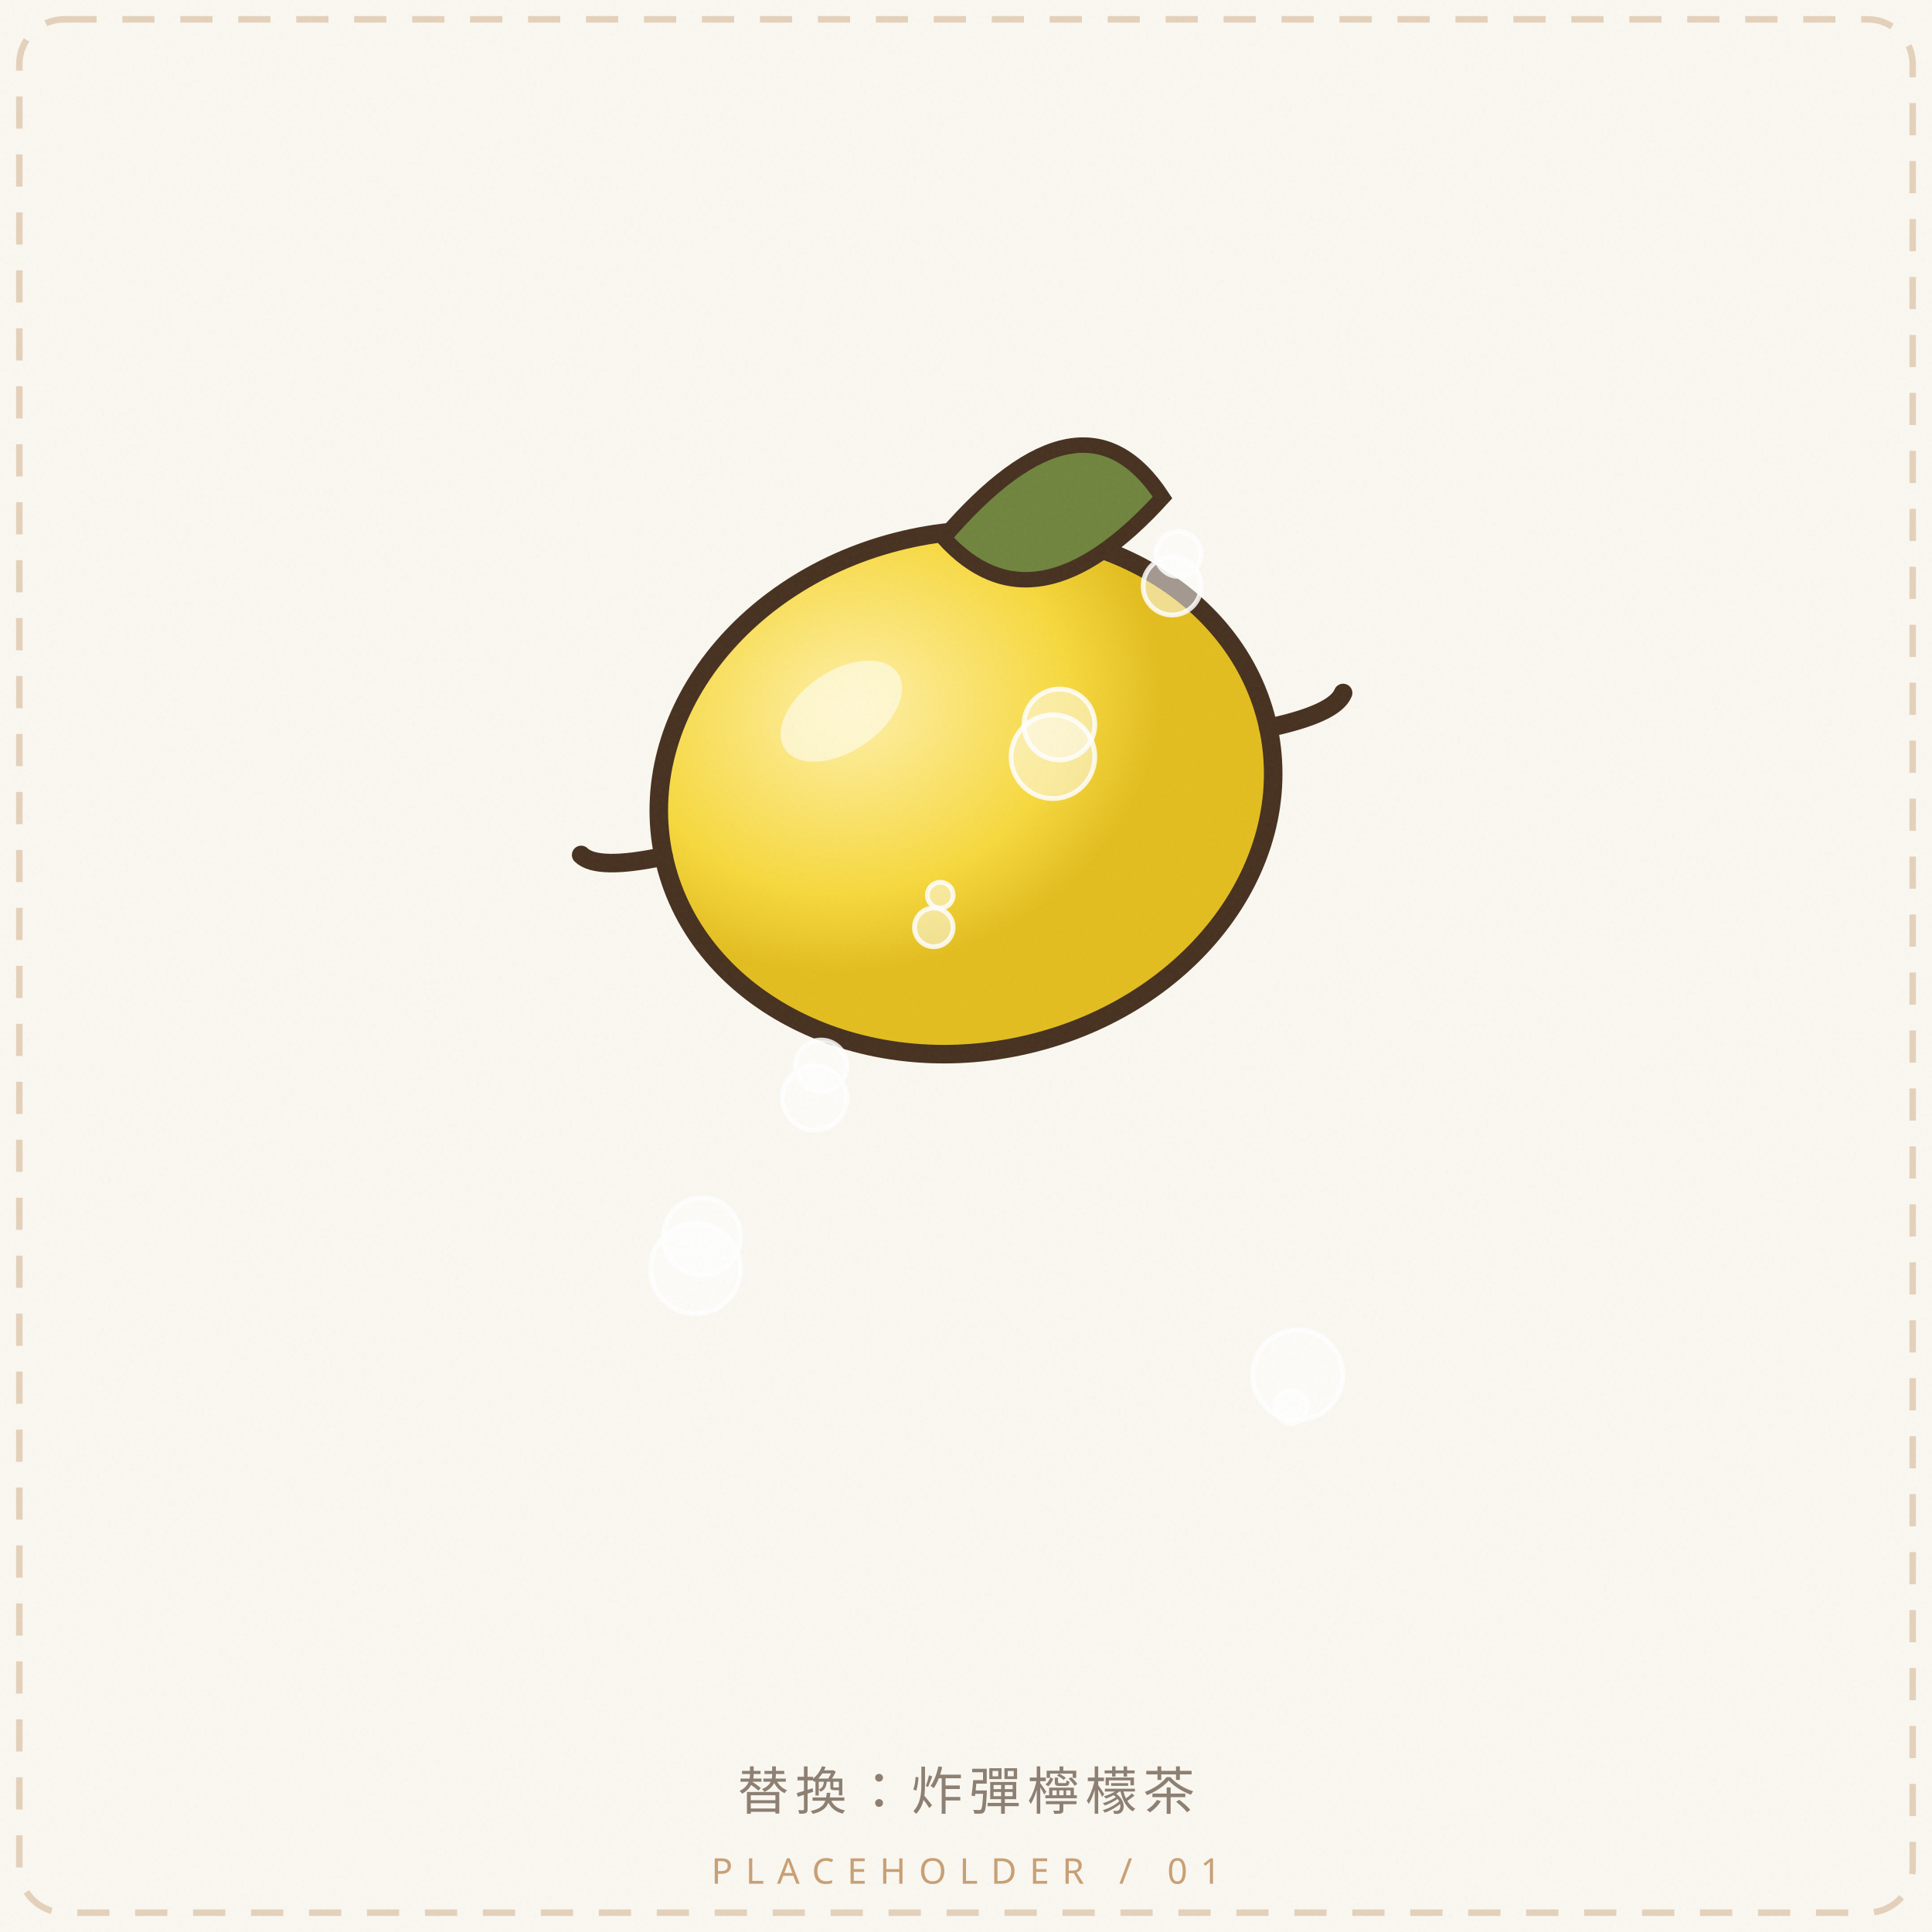
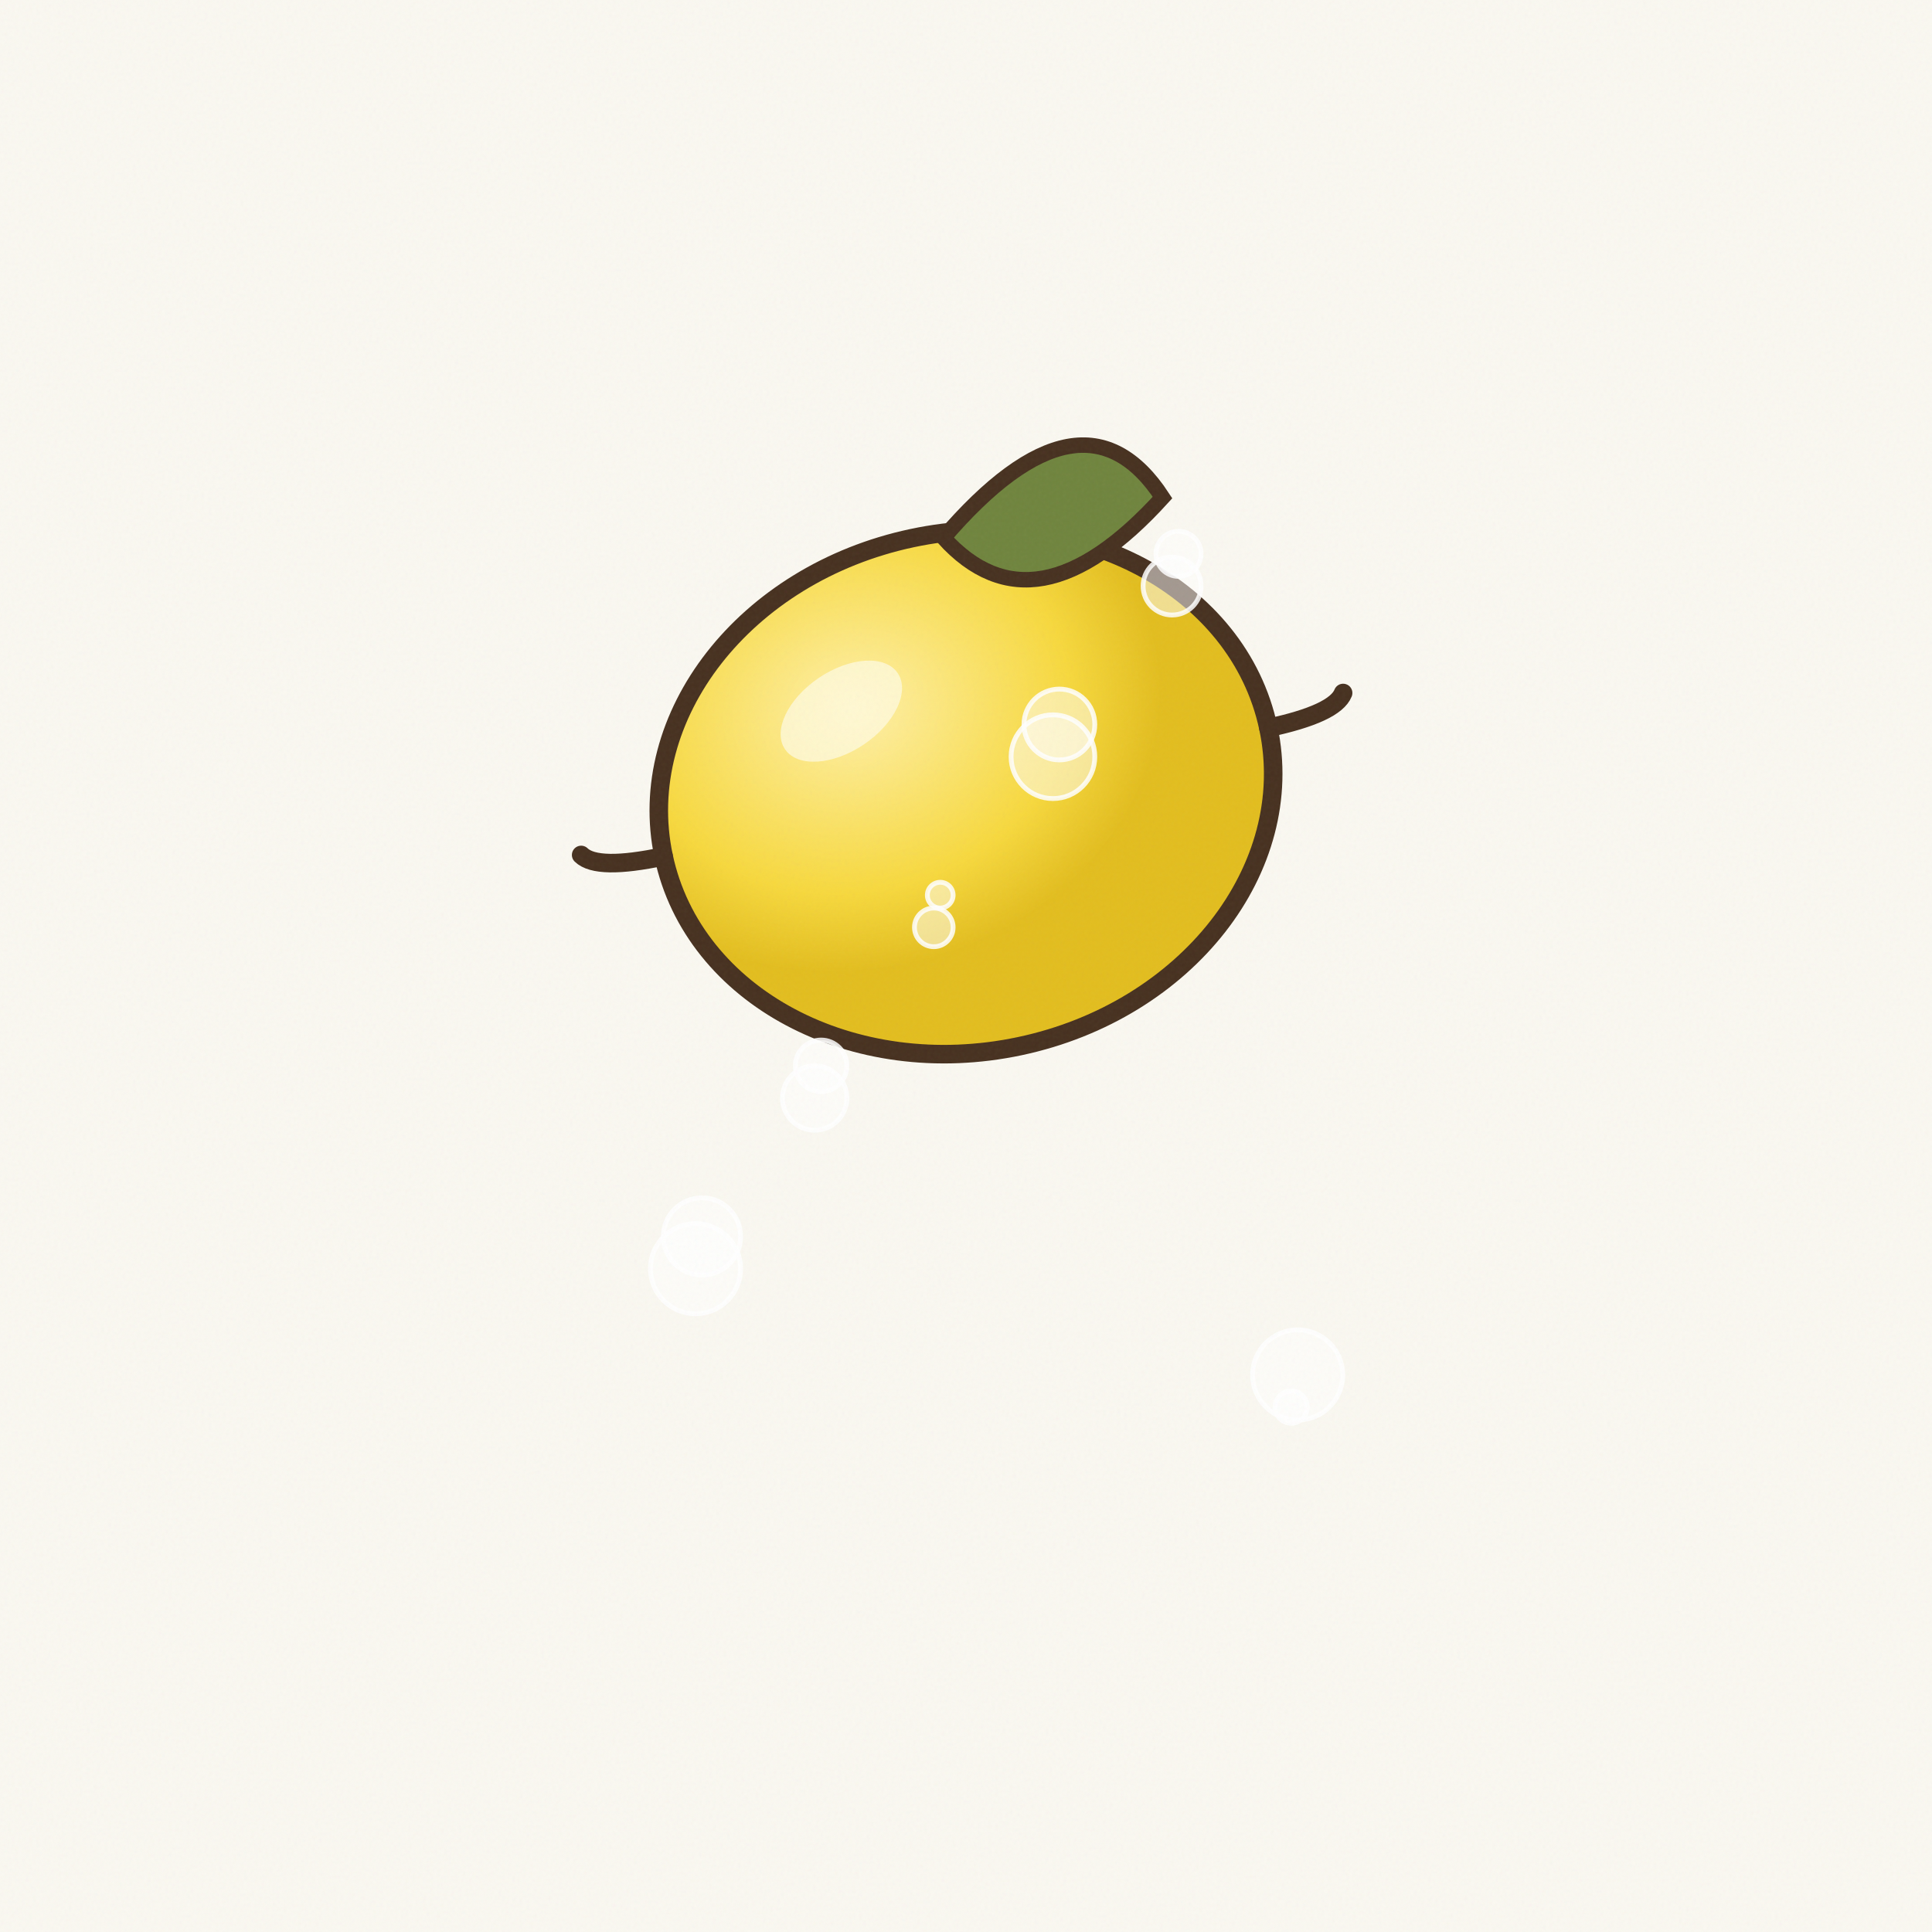
- <svg xmlns="http://www.w3.org/2000/svg" viewBox="0 0 600 600" width="600" height="600" role="img" aria-label="替換：炸彈檸檬茶">
+ <svg xmlns="http://www.w3.org/2000/svg" viewBox="0 0 600 600" width="600" height="600" role="img" aria-label="炸彈檸檬茶">
  <defs>
    <linearGradient id="tea" x1="0" y1="0" x2="0" y2="1">
      <stop offset="0%" stop-color="#C98D47" />
      <stop offset="60%" stop-color="#A86624" />
      <stop offset="100%" stop-color="#8A5019" />
    </linearGradient>
    <linearGradient id="sky" x1="0" y1="0" x2="0" y2="1">
      <stop offset="0%" stop-color="#FFF3C4" />
      <stop offset="100%" stop-color="#FAF8F1" />
    </linearGradient>
    <radialGradient id="lemonG" cx="35%" cy="30%">
      <stop offset="0%" stop-color="#FFF0A8" />
      <stop offset="70%" stop-color="#F7D83D" />
      <stop offset="100%" stop-color="#E2BD1E" />
    </radialGradient>
    <filter id="grain">
      <feTurbulence type="fractalNoise" baseFrequency="0.9" numOctaves="2" />
    </filter>
  </defs>
  <rect width="600" height="600" fill="#FAF8F1" />
  <g transform="translate(300 246) rotate(-12)">
    <ellipse rx="96" ry="80.64" fill="url(#lemonG)" stroke="#46301F" stroke-width="5.76" />
    <path d="M -96 0 q -21.12 0 -24.96 -5.76" fill="none" stroke="#46301F" stroke-width="5.76" stroke-linecap="round" />
    <path d="M 96 0 q 21.12 0 24.96 -5.76" fill="none" stroke="#46301F" stroke-width="5.76" stroke-linecap="round" />
    <ellipse cx="-32.64" cy="-32.64" rx="21.12" ry="12.48" fill="#FFFBE0" opacity="0.75" transform="rotate(-22 -32.64 -32.64)" />
    <path d="M 9.6 -78.72 q 52.8 -40.32 69.12 1.92 q -48 34.56 -69.12 -1.92 z" fill="#6F843D" stroke="#46301F" stroke-width="4.8" />
  </g>
  <circle cx="216" cy="394.0" r="14" fill="#FFFFFF" fill-opacity="0.5" stroke="#FFFFFF" stroke-opacity="0.85" stroke-width="1.5" />
  <circle cx="253" cy="341.0" r="10" fill="#FFFFFF" fill-opacity="0.5" stroke="#FFFFFF" stroke-opacity="0.85" stroke-width="1.5" />
  <circle cx="290" cy="288.0" r="6" fill="#FFFFFF" fill-opacity="0.5" stroke="#FFFFFF" stroke-opacity="0.85" stroke-width="1.5" />
  <circle cx="327" cy="235.0" r="13" fill="#FFFFFF" fill-opacity="0.5" stroke="#FFFFFF" stroke-opacity="0.85" stroke-width="1.5" />
  <circle cx="364" cy="182.0" r="9" fill="#FFFFFF" fill-opacity="0.5" stroke="#FFFFFF" stroke-opacity="0.85" stroke-width="1.5" />
  <circle cx="401" cy="437.0" r="5" fill="#FFFFFF" fill-opacity="0.5" stroke="#FFFFFF" stroke-opacity="0.85" stroke-width="1.5" />
  <circle cx="218" cy="384.0" r="12" fill="#FFFFFF" fill-opacity="0.5" stroke="#FFFFFF" stroke-opacity="0.85" stroke-width="1.5" />
  <circle cx="255" cy="331.0" r="8" fill="#FFFFFF" fill-opacity="0.5" stroke="#FFFFFF" stroke-opacity="0.85" stroke-width="1.5" />
  <circle cx="292" cy="278.0" r="4" fill="#FFFFFF" fill-opacity="0.5" stroke="#FFFFFF" stroke-opacity="0.85" stroke-width="1.5" />
  <circle cx="329" cy="225.0" r="11" fill="#FFFFFF" fill-opacity="0.5" stroke="#FFFFFF" stroke-opacity="0.85" stroke-width="1.5" />
  <circle cx="366" cy="172.0" r="7" fill="#FFFFFF" fill-opacity="0.5" stroke="#FFFFFF" stroke-opacity="0.85" stroke-width="1.5" />
  <circle cx="403" cy="427.0" r="14" fill="#FFFFFF" fill-opacity="0.5" stroke="#FFFFFF" stroke-opacity="0.85" stroke-width="1.5" />
  <rect width="600" height="600" filter="url(#grain)" opacity="0.05" />
-   <g opacity="0.6" font-family="'Noto Sans TC','PingFang TC','Microsoft JhengHei',sans-serif">
-     <text x="300" y="562" text-anchor="middle" font-size="16" fill="#46301F" letter-spacing="2">替換：炸彈檸檬茶</text>
-     <text x="300" y="585" text-anchor="middle" font-size="11" fill="#A86624" letter-spacing="4">PLACEHOLDER / 01</text>
-   </g>
-   <rect x="6" y="6" width="588" height="588" fill="none" stroke="#A86624" stroke-opacity="0.26" stroke-width="2" stroke-dasharray="10 8" rx="14" />
</svg>
